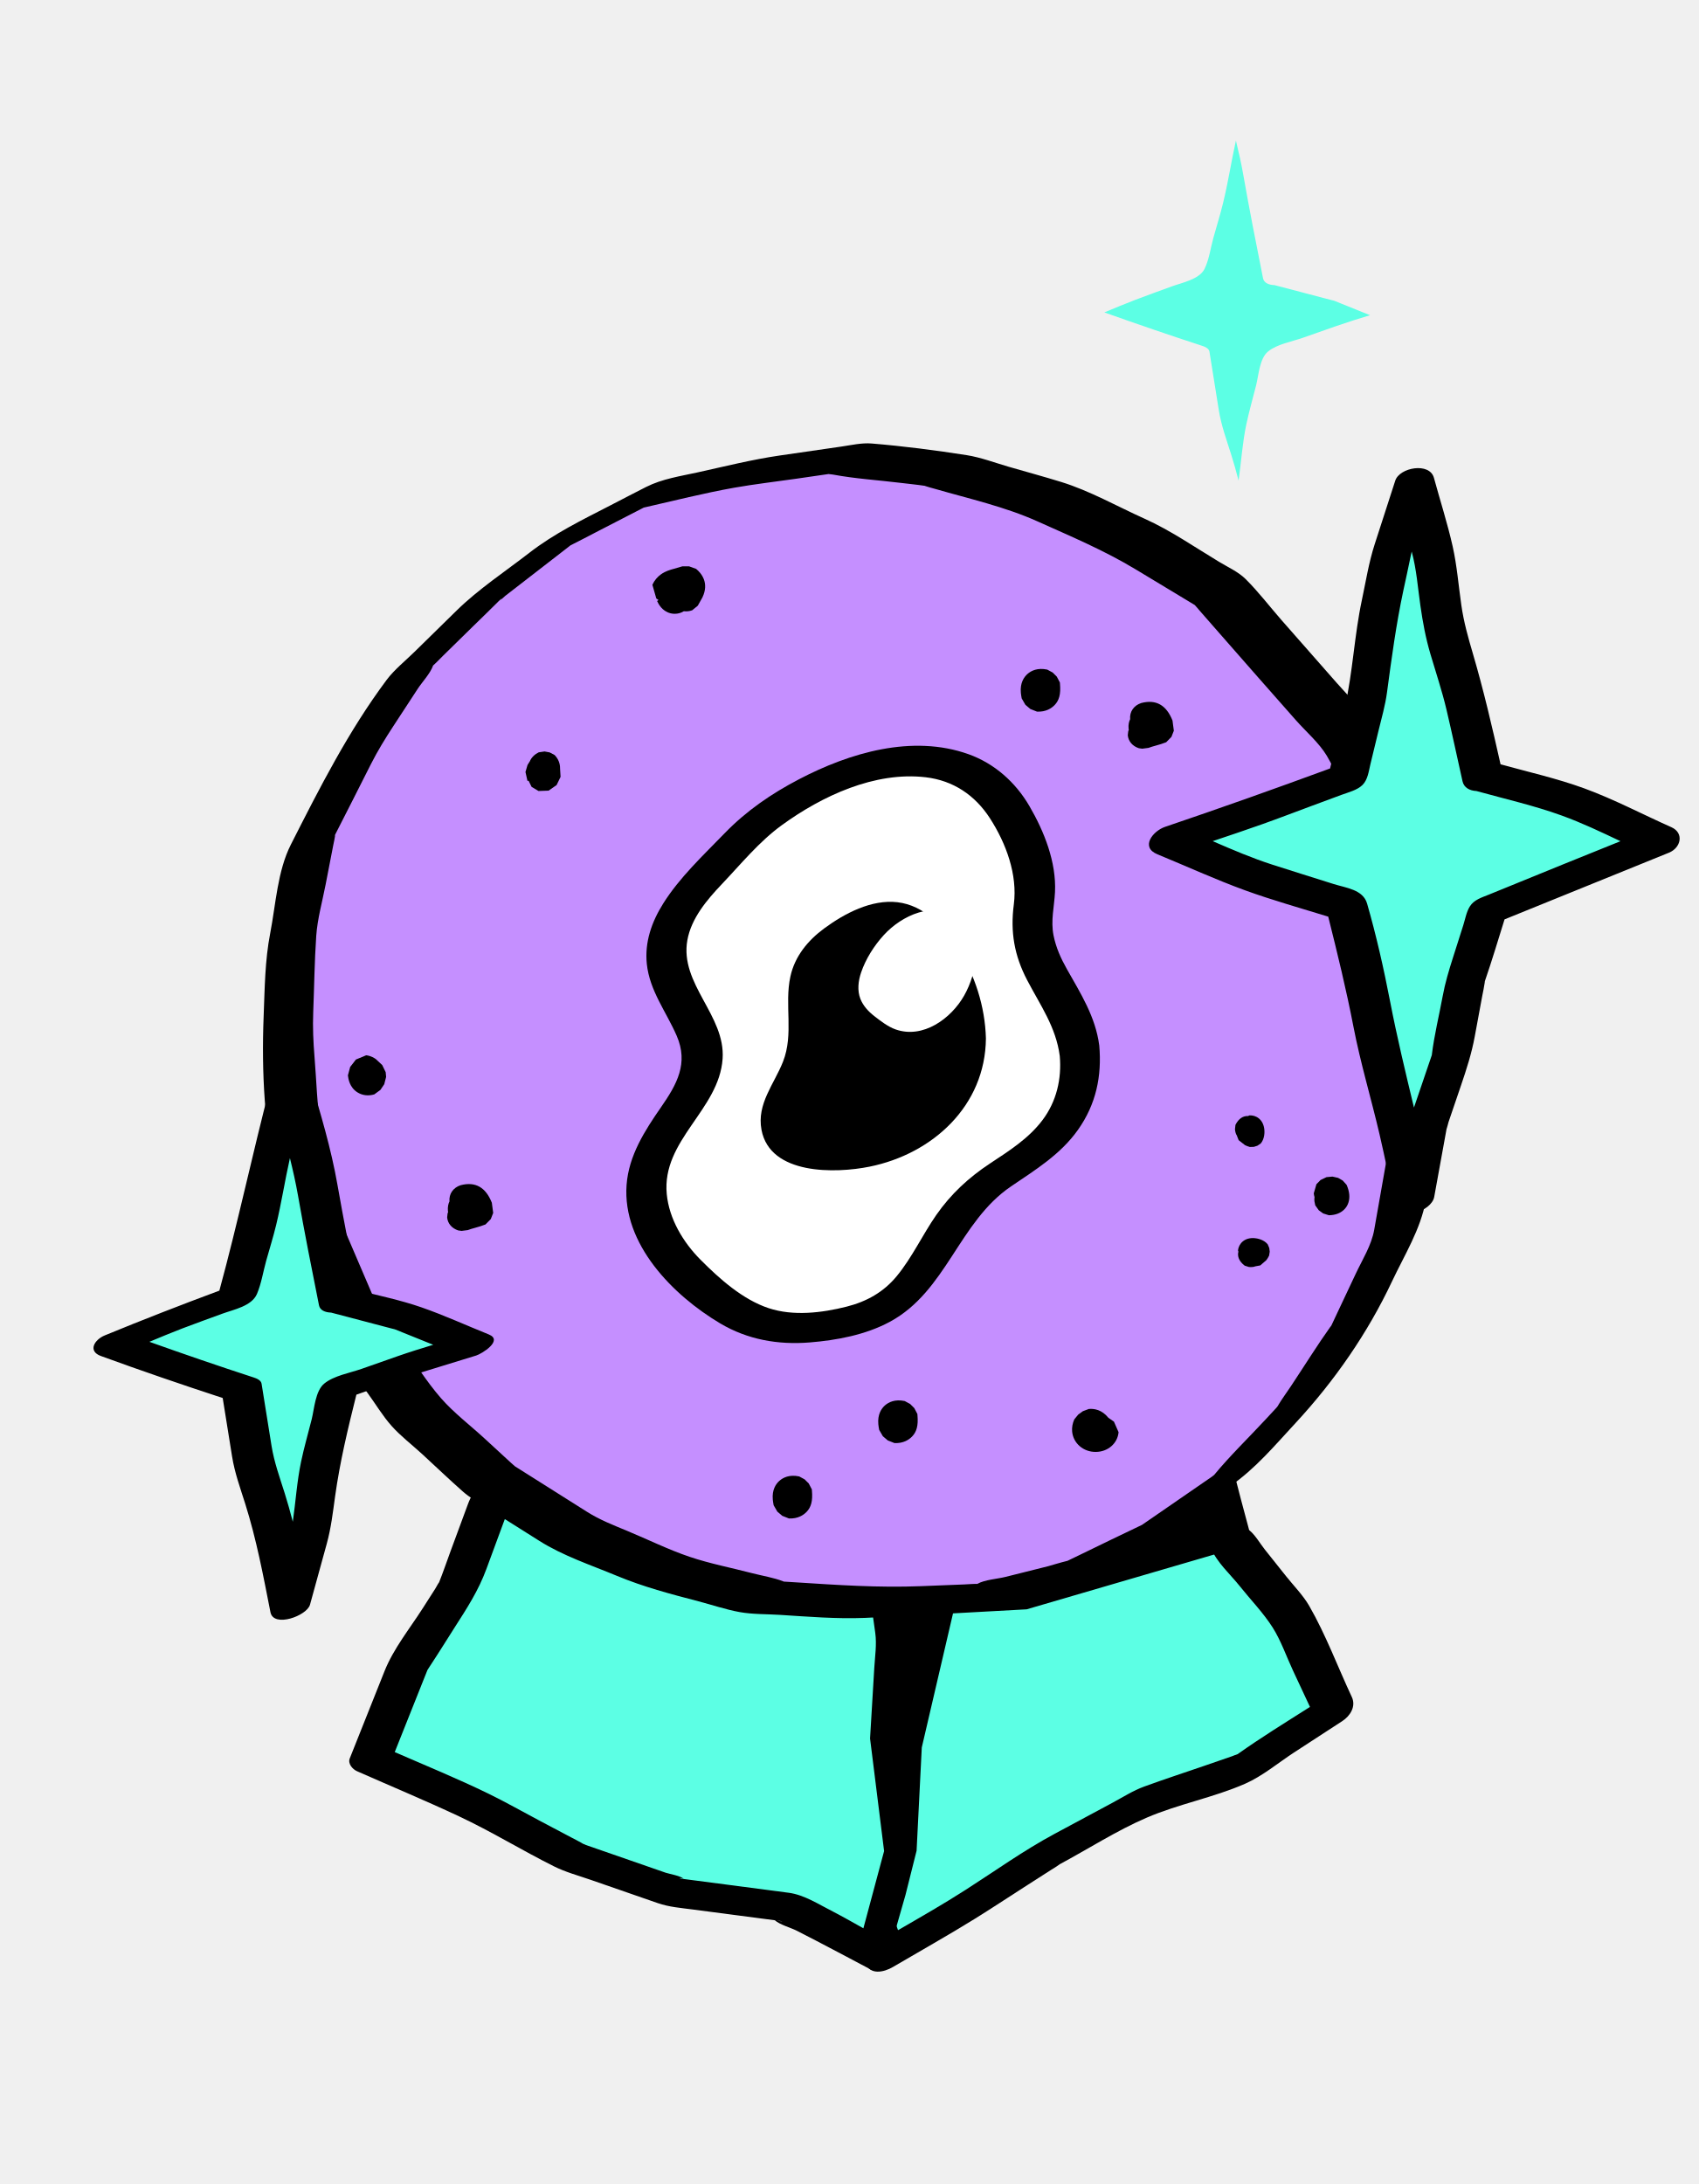
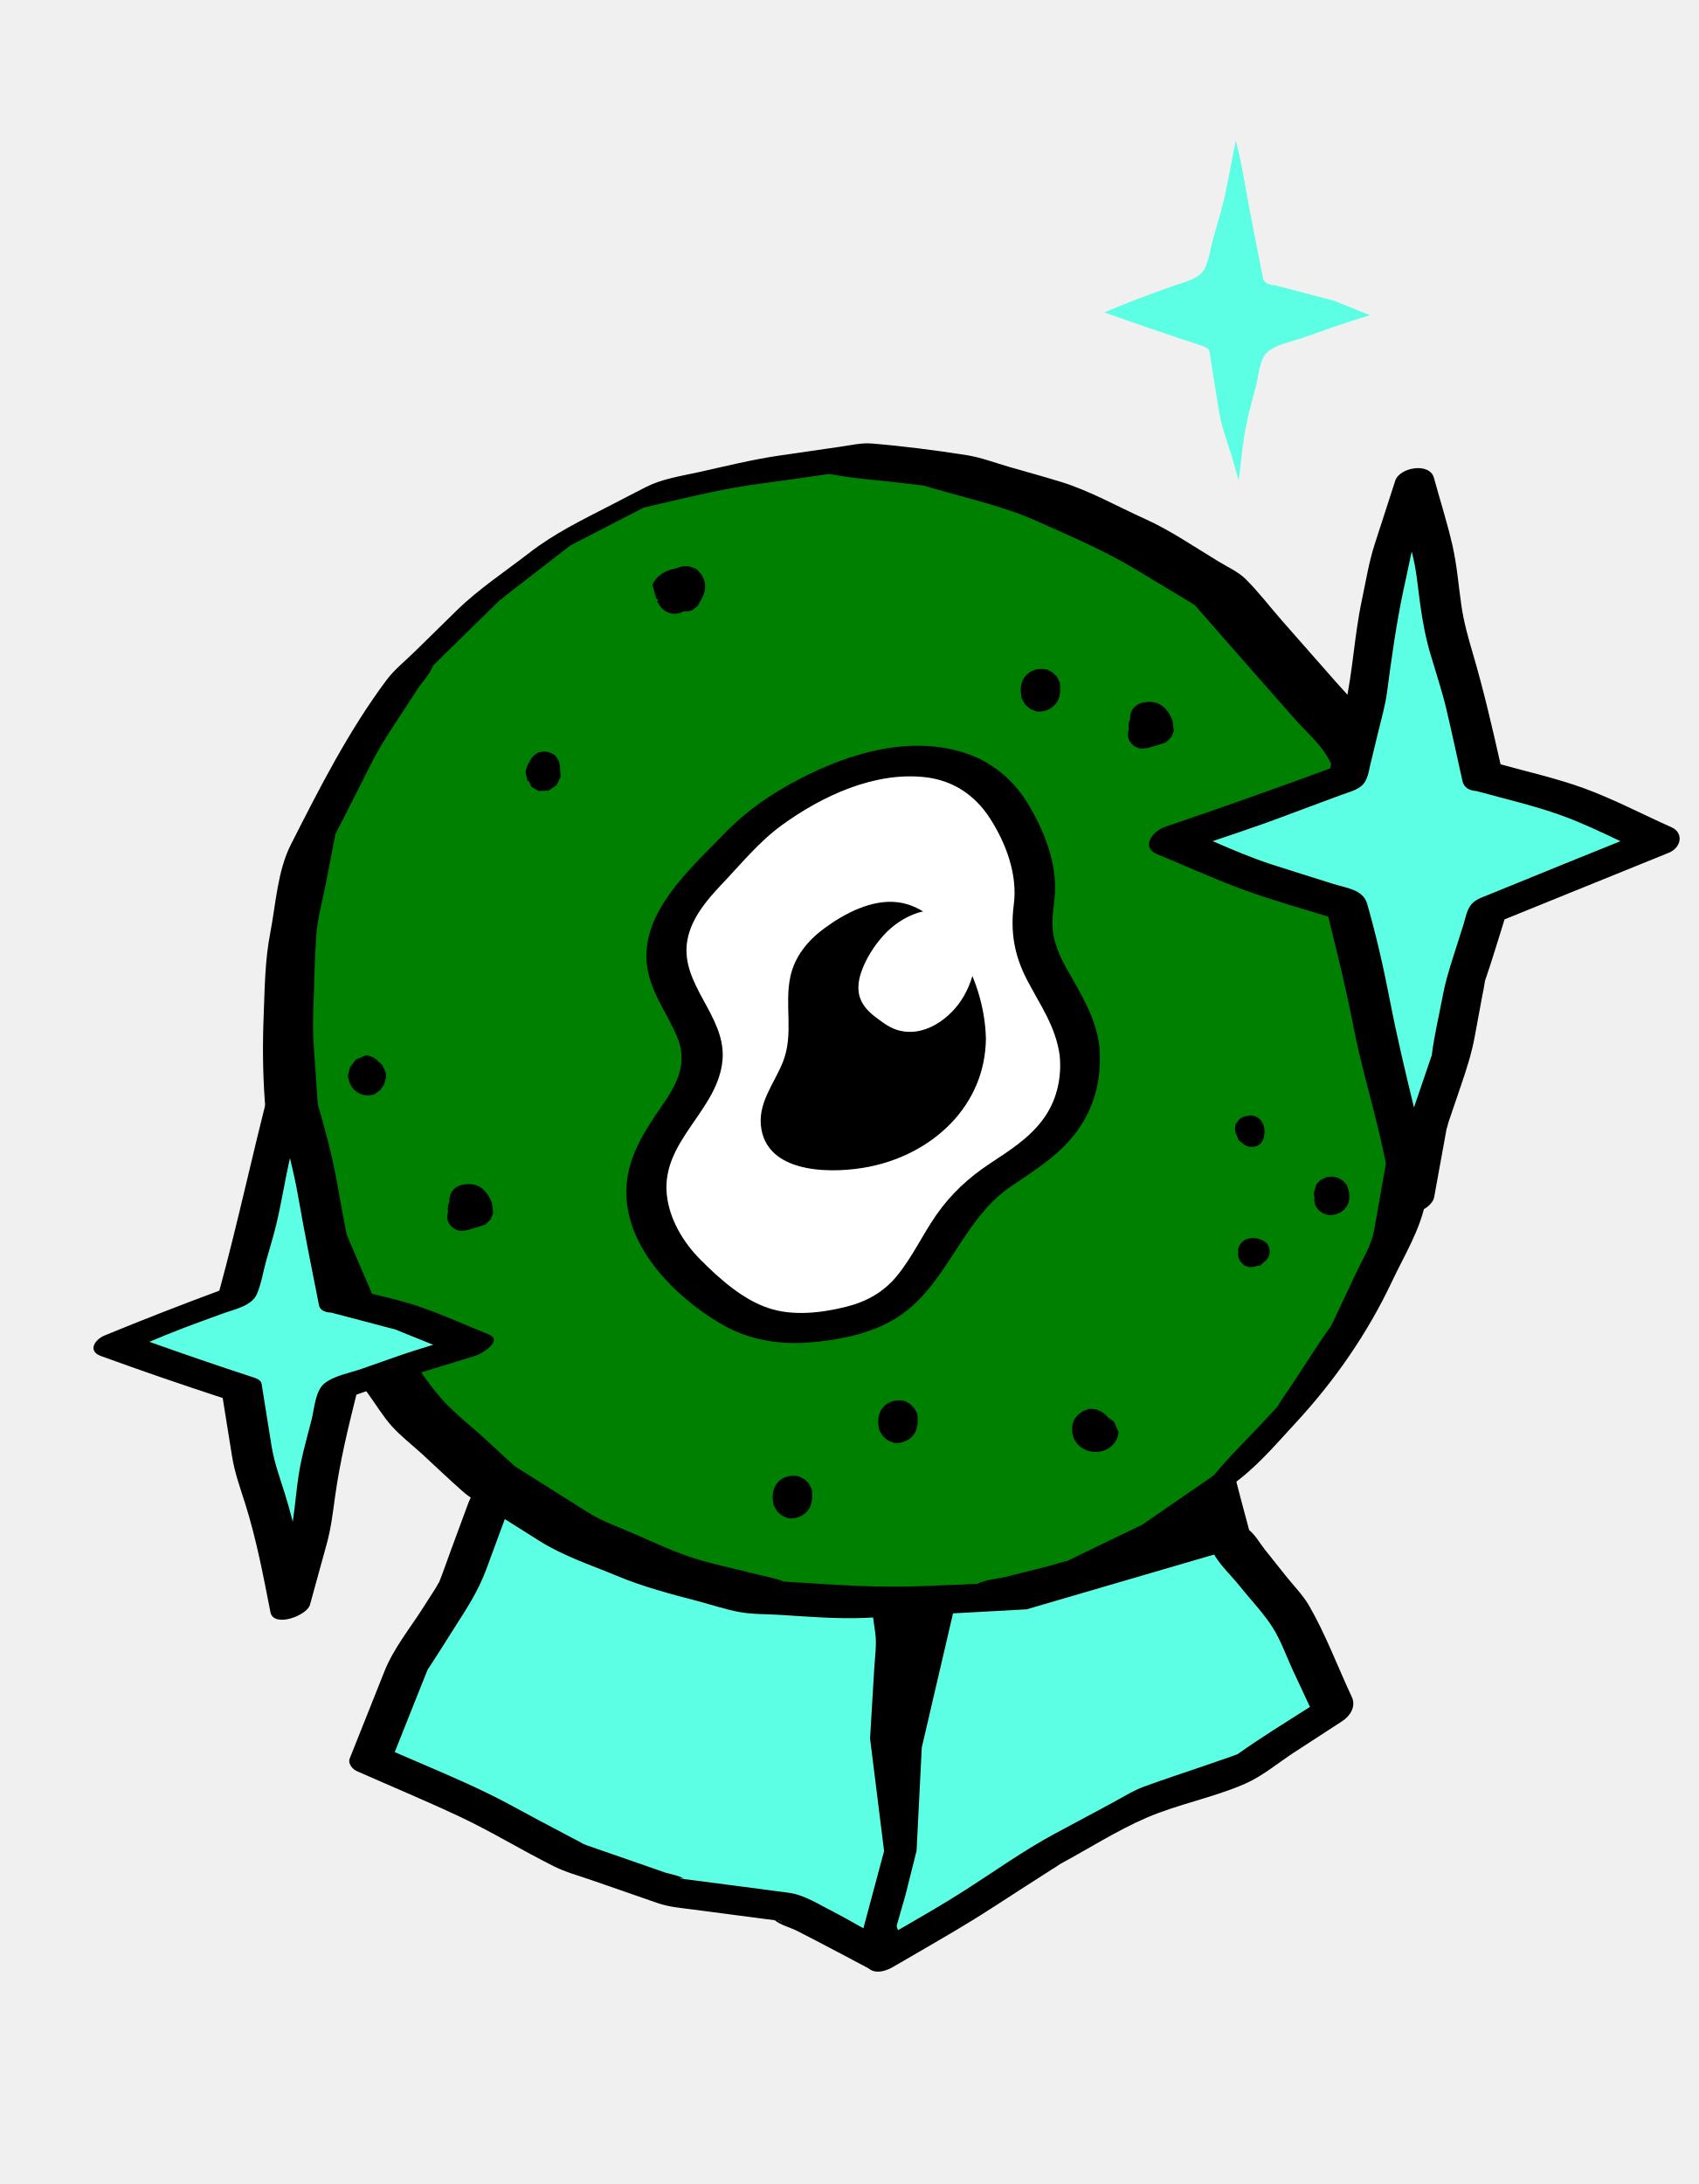
<svg xmlns="http://www.w3.org/2000/svg" height="180" viewBox="0 0 140 180" width="140">
  <g fill="none" fill-rule="evenodd">
    <path d="m0 0h140v180h-140z" />
    <path d="m83.784 94.672 4.217 6.675 3.656 6.904 2.062 7.71 4.969 6.241 3.574 7.641-7.583 4.933-8.17 2.819-7.467 4.009-7.14 4.578-6.682 3.93-2.32-6.569-2.155-7.442-2.213-7.423-1.728-7.566-3.457-7.763 8.131-4.646 8.058-3.677 7.01-5.312z" fill="#5cffe4" transform="translate(7.705 11)" />
    <g transform="translate(7.705 11.397)">
      <path d="m61.852 109.481-.041.024.065-.035c-.006.004-.017.007-.024.011m-6.627 11.942c.023.12.04.19.053.226-.018-.074-.036-.149-.051-.224z" fill="#000" />
      <path d="m94.306 133.176c-.139.041-.415.157-.453.17-.776.269-1.555.536-2.332.805-1.64.565-3.292 1.102-4.921 1.698-.909.331-1.745.87-2.595 1.326l-4.796 2.574c-2.524 1.356-4.886 3.05-7.297 4.594-1.827 1.172-3.715 2.253-5.597 3.34-.644-1.774-1.307-3.547-1.87-5.344-.765-2.445-1.414-4.927-2.137-7.384-.724-2.46-1.556-4.9-2.199-7.381-.34-1.315-.605-2.652-.908-3.975-.288-1.264-.455-2.652-.938-3.858-.887-2.211-1.916-4.376-2.906-6.548l5.483-3.134c.324-.185.65-.367.97-.554-.023.011-.042.02-.044.016l.086-.04c.047-.028.096-.053.143-.082.27-.16.036-.015-.118.07l.292-.132c1.383-.61 2.752-1.255 4.127-1.882 1.128-.514 2.271-1.004 3.387-1.545.799-.388 1.476-.996 2.181-1.53 1.855-1.405 3.68-2.865 5.578-4.214 1.838-1.307 3.697-2.588 5.552-3.873 1.202 1.864 2.439 3.717 3.548 5.632.651 1.124 1.221 2.304 1.828 3.452l1.238 2.336c.133.253.264.51.403.761.06.11.1.217.119.27.31 1.217.648 2.427.973 3.639.335 1.253.552 2.642 1.03 3.85.442 1.118 1.586 2.139 2.326 3.068.895 1.124 1.965 2.223 2.735 3.437.684 1.079 1.135 2.394 1.676 3.551l1.4 2.995c-2.004 1.272-4.034 2.52-5.964 3.892m-25.293-29.651c-.085.06-.14.098-.143.094-.012-.015.06-.055.143-.094m.061-.03c.138-.061.242-.098 0 0m21.045 5.214-.044-.174zm13.602 19.762c-1.161-2.48-2.152-5.155-3.52-7.525-.503-.87-1.274-1.649-1.9-2.434l-1.75-2.197c-.387-.486-.768-1.162-1.244-1.564l-.052-.044-.098-.368-.59-2.204c-.419-1.567-.786-3.16-1.26-4.711-.29-.952-.871-1.83-1.336-2.706-.782-1.478-1.547-2.965-2.348-4.433-1.307-2.403-2.92-4.673-4.381-6.985-.48-.76-1.594-.499-2.342.119-3.895 2.715-7.748 5.44-11.533 8.309-.12.09-1.825 1.411-2.344 1.79-.179.072-.355.16-.532.242l-2.092.954c-2.066.943-4.203 1.792-6.177 2.921l-7.547 4.313c-.691.394-1.118 1.24-.787 1.98 1.111 2.498 2.198 5.01 3.337 7.495l-.005-.025.007.028.003.008c.073.16.08.31.048.215.011.048.024.095.033.143.124.685.312 1.365.466 2.044.36 1.572.71 3.146 1.077 4.716.58 2.466 1.431 4.89 2.154 7.316.712 2.388 1.39 4.785 2.083 7.178.717 2.484 1.683 4.905 2.544 7.343.361 1.025 1.52.764 2.257.331 2.254-1.325 4.543-2.605 6.766-3.983 1.368-.849 2.712-1.74 4.067-2.608l2.246-1.44c.2-.128.416-.245.605-.389.031-.023.044-.034.06-.047 2.37-1.271 4.7-2.776 7.163-3.837 2.626-1.132 5.518-1.657 8.135-2.807 1.416-.621 2.727-1.727 4.015-2.566l3.985-2.592c.659-.429 1.144-1.215.787-1.98" fill="#000" />
      <path d="m38.713 107.347-5.895 4.664-2.717 7.359-4.206 6.576-3.053 7.659 8.565 3.788 7.995 4.226 8.518 2.957 9.248 1.214 6.763 3.389 2.182-7.629-.413-9.068.542-9.071-1.275-9.064.178-9.628-9.474-.457-8.908 1.102z" fill="#5cffe4" />
      <path d="m57.301 144.6c-1.672-.224-3.345-.44-5.017-.66l-2.853-.373c-.298-.04-.594-.08-.892-.117-.538-.07.032-.085.109.014-.2-.255-1.19-.414-1.482-.515l-2.869-.997-2.817-.978-.89-.309c-.06-.02-.175-.074-.265-.116l-.122-.074c-.278-.16-.568-.3-.852-.45l-2.618-1.385c-1.39-.733-2.764-1.52-4.176-2.207-2.529-1.231-5.145-2.303-7.726-3.426l2.32-5.823c.126-.315.254-.63.378-.945.064-.1.125-.202.192-.3.697-1.054 1.361-2.129 2.04-3.193 1.035-1.615 1.964-3.04 2.625-4.83l1.48-4.01c.173-.466.37-.931.52-1.406.38-.208.774-.636 1.089-.887l1.899-1.502 2.278-1.802c1.706-.42 3.413-.84 5.12-1.262.76-.187 1.527-.36 2.284-.561h.047c.37-.013.75-.093 1.119-.139l6.761-.835c.188-.023.438-.025.643-.072l.031.003c.904.075 1.819.087 2.723.131l5.003.242c-.074 2.845-.23 5.708-.152 8.547.029 1.054.264 2.122.41 3.165.267 1.886.54 3.773.798 5.66.13.948-.023 1.924-.081 2.876l-.348 5.822 1.157 9.277-1.707 6.366s-1.894-1.073-2.509-1.38c-1.165-.584-2.343-1.374-3.65-1.55zm-1.006 2.283c.053.007.106.016.16.022.625.062.164.065-.16-.022zm14.617-25.592s-4.016-4.124-4.202-7.145c-.196-3.183.116-6.469.174-9.658.013-.637-.953-.913-1.423-.935l-5.55-.268c-1.53-.075-3.13-.296-4.658-.136-3.577.375-7.216.707-10.71 1.567l-6.143 1.514c-.068.015-.134.03-.2.05l-.097.024c-.252.062-.513.203-.722.392l-.006.005-5.371 4.25c-.604.478-.886.935-1.152 1.652-.476 1.29-.95 2.577-1.427 3.865-.318.861-.612 1.738-.955 2.59.042-.142-.196.323-.295.477l-1.028 1.607c-1.07 1.674-2.42 3.34-3.158 5.194l-2.865 7.189c-.174.437.231.895.596 1.056 2.798 1.237 5.63 2.416 8.401 3.715 2.672 1.251 5.199 2.812 7.838 4.128.957.478 2.028.765 3.037 1.115l5.506 1.911c.945.328 1.92.401 2.91.531l5.996.787.755.1c.397.359 1.343.628 1.76.838 1.628.816 6.183 3.24 6.183 3.24s1.237-.618 1.542-1.686l1.283-4.483.914-3.643.428-8.508 2.64-11.334z" fill="#000" />
-       <path d="m109.878 73.404-.919 8.148-1.43 8.116-3.52 7.476-4.574 6.879-5.636 6.081-6.829 4.707-7.456 3.596-8.014 2.008-8.205.327-8.147-.518-7.9-2.068-7.559-3.141-6.965-4.397-6.095-5.609-4.892-6.71-3.265-7.615-1.836-8.014-.658-8.14.322-8.176 1.57-8.107 3.736-7.368 4.507-6.897 5.881-5.768 6.524-5.051 7.372-3.801 8.088-1.787 8.186-1.186 8.208 1.007 7.884 2.284 7.462 3.354 7.053 4.254 5.424 6.197 5.474 6.192 3.35 7.569 1.953 7.997z" fill="#c58fff" />
+       <path d="m109.878 73.404-.919 8.148-1.43 8.116-3.52 7.476-4.574 6.879-5.636 6.081-6.829 4.707-7.456 3.596-8.014 2.008-8.205.327-8.147-.518-7.9-2.068-7.559-3.141-6.965-4.397-6.095-5.609-4.892-6.71-3.265-7.615-1.836-8.014-.658-8.14.322-8.176 1.57-8.107 3.736-7.368 4.507-6.897 5.881-5.768 6.524-5.051 7.372-3.801 8.088-1.787 8.186-1.186 8.208 1.007 7.884 2.284 7.462 3.354 7.053 4.254 5.424 6.197 5.474 6.192 3.35 7.569 1.953 7.997z" fill="green" />
      <path d="m106.713 83.443-1.148 6.513c-.226 1.284-.971 2.453-1.523 3.625l-1.5 3.184c-.16.34-.321.681-.481 1.024-.185.394-.04.064-.042.067-1.153 1.618-2.206 3.319-3.307 4.974-.356.537-.754 1.07-1.085 1.626.059-.077.046-.032-.065.1-.02.034-.043.065-.062.098.024-.042.038-.06.057-.091-.025.03-.04.05-.075.088-.292.308-.579.624-.868.936-1.406 1.517-2.928 2.983-4.246 4.58-.063.052-.125.102-.178.138l-2.679 1.847-2.68 1.847c-.134.092-.268.187-.404.279-1.713.808-3.412 1.647-5.118 2.47l-1.023.493c-.571.137-1.512.424-1.603.447l-3.512.88c-.666.167-1.718.229-2.323.577-.354-.008-.717.03-1.071.044l-3.583.142c-3.492.139-6.888-.097-10.379-.32-.305-.019-.61-.034-.916-.057-.019-.008-.03-.014-.057-.024-.797-.312-1.713-.45-2.54-.666-1.707-.446-3.493-.787-5.165-1.352-1.744-.589-3.44-1.43-5.14-2.135-1.163-.484-2.265-.908-3.325-1.579-1.84-1.16-3.681-2.323-5.522-3.486-.135-.085-.272-.168-.406-.256-.024-.03-.258-.225-.326-.287-.726-.67-1.453-1.338-2.18-2.006-1.177-1.083-2.53-2.111-3.585-3.314-1.254-1.43-2.287-3.136-3.407-4.673-.763-1.046-1.424-1.927-1.93-3.105l-2.546-5.94c-.511-1.192-.69-2.52-.979-3.782l-.782-3.413c-.084-.364-.15-.738-.251-1.097-.033-.112-.049-.166-.058-.19-.266-1.963-.322-3.978-.482-5.952-.101-1.256-.154-2.415-.105-3.672.083-2.093.104-4.2.248-6.291.098-1.413.506-2.84.774-4.23.212-1.088.421-2.177.633-3.265.052-.275.123-.55.16-.828.002-.014-.182.318.02-.075.983-1.912 1.946-3.836 2.918-5.752.557-1.099 1.162-2.081 1.836-3.114l2.035-3.113c.363-.554 1.039-1.263 1.256-1.905.288-.254.554-.542.829-.813l2.504-2.456c.692-.677 1.39-1.347 2.072-2.031-.015.005-.03.014-.046.018.017-.004.038-.02.056-.029.322-.322.254-.175.108-.059.152-.109.321-.288.418-.364l5.247-4.062.135-.106c.777-.386 1.544-.795 2.314-1.192l3.724-1.92c2.487-.565 4.974-1.198 7.482-1.643 1.667-.295 3.36-.486 5.034-.729l2.594-.376c.04-.006.082-.01.124-.018.076.012.25.024.35.042 1.836.344 3.745.46 5.6.687.66.082 1.327.143 1.986.243.011.005.026.013.057.023.252.09.52.15.777.226 2.84.822 5.76 1.47 8.46 2.684 2.759 1.24 5.49 2.387 8.077 3.948l4.77 2.877c.049.029.082.051.11.069.14.146.269.308.4.46l1.87 2.135c2.015 2.303 4.035 4.601 6.063 6.894.82.928 1.908 1.864 2.547 2.927.865 1.442 1.413 3.195 2.094 4.731.445 1.006 1.007 2.014 1.297 3.078.495 1.827.9 3.684 1.347 5.523.716 2.93.94 5.895 1.272 8.894l.137 1.23c-.34 3.03-.56 6.097-1.09 9.1m5.215-11.077c0-.026.01-.052.007-.078-.293-2.646-.481-5.326-.884-7.958-.375-2.453-1.168-4.898-1.756-7.31-.567-2.318-1.82-4.506-2.782-6.68-.298-.676-.526-1.419-.982-1.999-.95-1.214-2.06-2.332-3.082-3.486-1.513-1.712-3.022-3.428-4.527-5.148-.977-1.117-1.903-2.335-2.958-3.381-.606-.6-1.46-.98-2.188-1.42-2.017-1.216-3.987-2.585-6.14-3.553-2.246-1.01-4.509-2.298-6.863-3.025-1.44-.444-2.896-.84-4.342-1.258-1.133-.328-2.287-.77-3.453-.954-2.578-.405-5.231-.746-7.83-.96-.83-.069-1.677.133-2.5.252l-5.09.738c-2.27.33-4.495.89-6.735 1.384-1.446.32-2.941.536-4.271 1.207-.997.503-1.984 1.023-2.974 1.534-2.33 1.2-4.589 2.295-6.661 3.9-1.993 1.544-4.173 2.978-5.977 4.745l-3.482 3.414c-.76.748-1.669 1.469-2.31 2.33-3.15 4.23-5.5 8.866-7.876 13.548-1.105 2.18-1.24 4.903-1.7 7.286-.445 2.29-.453 4.556-.546 6.89-.18 4.582.068 9.279 1.093 13.754.52 2.27.856 4.63 1.774 6.773l2.022 4.715c.305.713.552 1.46.992 2.098.861 1.255 1.797 2.465 2.694 3.695.647.887 1.241 1.887 1.973 2.707.754.845 1.71 1.573 2.541 2.339 1.115 1.025 2.21 2.076 3.345 3.077.572.504 1.25.873 1.893 1.28l4.393 2.772c1.977 1.249 4.238 1.988 6.392 2.884 2.217.92 4.397 1.491 6.725 2.1 1.119.293 2.247.679 3.384.886 1.083.197 2.248.163 3.343.233 2.345.149 4.648.341 6.993.249 2.432-.098 13.334-.707 13.334-.707l17.182-5.02s.568-1.759-.422-5.122c2.1-1.448 3.676-3.348 5.409-5.216 3.192-3.445 5.935-7.394 7.938-11.65 1.024-2.172 2.375-4.32 2.794-6.699.426-2.417.964-4.843 1.259-7.28.311-2.584.583-5.172.875-7.758.006-.055-.014-.087-.024-.128" fill="#000" />
      <path d="m33.514 38.084c-.01.008-.02.013-.03.02.01-.007.02-.012.03-.02m-.106.058-.01.01c.03-.013.06-.029.086-.049-.027.02-.051.027-.076.039m64.154 66.415c.02-.035.044-.066.064-.101-.017.022-.043.064-.069.107zm-64.046-66.474h-.002z" fill="#000" />
    </g>
    <path d="m37.355 25.133c.346 3.262-.857 5.427-2.405 7.112-1.832 1.993-4.526 3.104-6.152 4.704-1.62 1.596-2.542 3.256-3.381 4.66-1.043 1.747-1.895 3.127-3.524 4.286-1.207.86-2.714 1.477-5.194 1.859-1.855.285-4.131.445-6.305-.415-1.946-.768-3.647-2.286-5.207-3.71-1.659-1.512-2.776-3.276-3.295-5.237-.63-2.385.055-4.513 1.337-6.586 1.248-2.017 3.089-3.913 3.067-6.243-.028-2.524-2.582-4.86-2.954-7.787-.261-2.06.604-4.325 3.47-7.208 1.604-1.613 2.907-3.27 4.391-4.425 1.84-1.432 3.725-2.36 5.368-3.17 2.155-1.059 4.157-1.452 5.942-1.621 2.352-.223 4.34.122 5.982 1.03 1.88 1.04 3.056 2.74 3.897 4.593.869 1.911 1.559 3.992 1.2 5.997-.472 2.656.236 4.404 1.234 6.16 1.018 1.791 2.268 3.544 2.53 6" fill="#fff" transform="translate(51.623 61.463)" />
    <path d="m34.316 30.838c-1.16 1.547-2.768 2.55-4.359 3.603-1.741 1.153-3.208 2.508-4.406 4.23-1.141 1.641-1.985 3.494-3.26 5.042-1.088 1.323-2.487 2.098-4.131 2.514-2.044.516-4.392.799-6.43.124-2.141-.71-4.053-2.421-5.62-3.998-1.427-1.435-2.58-3.357-2.776-5.403-.424-4.444 4.312-6.941 4.604-11.149.247-3.581-3.557-6.16-2.904-9.784.326-1.805 1.617-3.321 2.84-4.61 1.582-1.663 3.074-3.504 4.94-4.859 3.319-2.412 7.672-4.445 11.87-3.95 2.264.268 4.058 1.475 5.287 3.377 1.327 2.053 2.291 4.647 1.97 7.106-.297 2.265.039 4.204 1.095 6.228 1.085 2.08 2.38 3.868 2.692 6.26.166 1.887-.268 3.744-1.412 5.269m4.666-6.141c-.307-2.359-1.528-4.27-2.671-6.298-.494-.875-.897-1.773-1.095-2.762-.246-1.232.059-2.353.119-3.578.12-2.462-.889-4.997-2.112-7.093-1.14-1.954-2.873-3.504-5.017-4.27-4.64-1.655-9.802-.114-13.973 2.067-2.278 1.189-4.337 2.601-6.129 4.45-1.763 1.82-3.719 3.645-5.07 5.803-.944 1.504-1.53 3.175-1.343 4.966.23 2.21 1.605 3.946 2.464 5.924.984 2.268.019 3.993-1.29 5.88-1.341 1.934-2.665 3.99-2.842 6.407-.36 4.879 3.826 9.102 7.71 11.412 2.26 1.342 4.773 1.783 7.376 1.573 2.237-.18 4.616-.625 6.61-1.7 4.676-2.52 5.679-8.23 9.987-11.158 2.02-1.373 4.093-2.638 5.53-4.675 1.482-2.1 1.97-4.408 1.747-6.948" fill="#000" transform="translate(51.623 61.463)" />
    <path d="m27.311 16.655c-1.127-1.758-2.774-3.502-4.96-3.759-2.14-.25-4.353.919-6.026 2.148-1.355.994-2.438 2.307-2.8 3.976-.509 2.335.296 4.73-.61 7.022-.732 1.854-2.173 3.469-1.772 5.61.7 3.745 6.116 3.603 8.904 3.039 5.204-1.053 9.545-5.012 9.594-10.57-.068-2.627-.912-5.253-2.33-7.466" fill="#000" transform="translate(51.623 61.463)" />
    <path d="m26.454 14.497c1.595 1.069 1.721 3.534.63 5.774s-3.015 3.449-4.61 2.38c-1.594-1.07-3.763-2.178-.996-6.2 1.43-2.078 3.381-3.024 4.976-1.954" fill="#fff" transform="translate(51.623 61.463)" />
    <path d="m25.504 14.875c1.466 1.023 1.464 3.01.966 4.556-.287.894-.74 1.74-1.378 2.433-.235.256-.51.481-.783.623.159-.082-.123.051-.129.053.148-.055.017.023-.008-.002l.092-.019c-.116.015-.123.019-.023.01-.116.01-.04.02-.189-.008-.514-.092-.97-.464-1.392-.762-.394-.276-.784-.583-1.073-.973-.812-1.098-.27-2.529.339-3.583.515-.893 1.172-1.83 2.055-2.394.213-.137.255-.155.453-.226-.221.079.142-.018-.009.003-.169.024.326-.03.099-.017.27-.016.677.11.98.306.383.247.934.13 1.333-.03.14-.057.934-.49.566-.727-2.066-1.33-4.678-.158-6.182 1.488-.792.867-1.488 1.964-1.867 3.08-.235.69-.332 1.489-.056 2.183.228.573.66 1.036 1.14 1.41.516.403 1.133.879 1.75 1.097 2.271.805 4.585-.89 5.656-2.78 1.08-1.905 1.662-5.01-.44-6.478-.37-.257-.946-.124-1.333.031-.152.061-.925.476-.567.726" fill="#fff" transform="translate(51.623 61.463)" />
    <path d="m46.068 36.8.323 1.13.18.124-.114.086c.108.226.391.825 1.109 1.01.38.089.765.029 1.096-.172.205.025.438.013.686-.077l.463-.379.38-.678c.576-1.2-.079-1.992-.518-2.355l-.576-.209-.551-.003-.727.211c-.276.077-.656.18-1.021.434-.318.22-.568.524-.73.877m-9.386 16.996.831-.03.66-.46.327-.675-.04-.657c0-.167.004-.677-.448-1.141l-.41-.217-.42-.078-.48.07-.229.132c-.37.26-.506.586-.486.573l.002-.004-.214.345-.168.577.165.736.091-.021.247.508zm39.757-8.09c.014.146.04.301.07.461l.302.523.41.348.55.217c.737.033 1.194-.277 1.452-.542.361-.376.523-.877.44-1.768l-.008-.093-.254-.482-.337-.336-.449-.243c-.807-.174-1.33.097-1.63.36-.29.257-.621.736-.546 1.555m-20.446 66.497c.014.146.041.302.07.461l.303.523.408.348.551.218c.737.032 1.194-.277 1.452-.542.361-.376.523-.878.44-1.769l-.008-.092-.253-.482-.338-.337-.448-.243c-.807-.174-1.33.097-1.632.36-.29.257-.62.736-.545 1.555m-32.027-34.24.155-.602-.036-.392-.286-.588-.526-.489c-.103-.073-.379-.265-.794-.315l-.845.35-.476.613-.187.693c.038.292.129.976.774 1.393.406.26.902.323 1.4.175l.506-.37zm72.244 4.886c.338-.4.316-.966.301-1.13-.08-.87-.702-1.225-1.246-1.186l-.098.054c-.4-.027-.777.203-1.04.727l-.04.365c.02.22.083.413.146.492l.156.402.523.41c.128.06.256.114.402.151l.33-.01.29-.092zm.576 8.309c-.33-.407-.891-.49-1.055-.506-.87-.083-1.333.463-1.395 1.005l.033.106c-.1.389.056.8.522 1.155l.352.109c.219.02.42-.006.51-.052l.424-.08.5-.436c.082-.116.16-.23.223-.368l.052-.326-.037-.302-.13-.305zm6.721-4.109c-.023-.25-.097-.515-.217-.791l-.324-.359-.376-.218-.467-.105-.49.045-.491.236-.342.35-.217.75c.01.107.032.211.062.31-.016.11-.02.224-.009.341l.07.338.29.406.36.26.473.15c.56-.01 1.001-.185 1.315-.529.277-.303.406-.724.363-1.184m-19.014 19.59-.381-.866-.459-.32c-.542-.67-1.175-.765-1.611-.725l-.488.183-.388.28-.321.393c-.148.325-.21.672-.179 1.006.09.966.929 1.687 1.944 1.677.996 0 1.804-.7 1.883-1.628m-55.15-19.018c-.092.187-.16.445-.128.8l.02.054-.049.149-.035.318c.045.499.387.9.912 1.07l.278.039.51-.066c.192-.074.4-.13.613-.19.293-.082.585-.167.85-.276l.434-.441.198-.508-.111-.839c-.504-1.273-1.354-1.764-2.576-1.444-.612.198-.972.722-.916 1.335m56.104-39.742c-.094.186-.161.444-.128.8 0 .004.02.053.02.053l-.05.15-.036.317c.046.5.388.9.914 1.071l.277.038.512-.066c.19-.074.398-.13.612-.19.293-.081.584-.167.85-.275l.433-.442.198-.507-.111-.84c-.504-1.272-1.354-1.764-2.575-1.444-.614.199-.973.722-.916 1.335m-20.756 58.11c.014.146.04.3.07.461l.303.523.409.348.55.217c.737.033 1.194-.277 1.452-.542.362-.376.523-.877.441-1.768l-.008-.093-.255-.482-.337-.336-.448-.243c-.808-.174-1.33.097-1.631.358-.29.259-.62.738-.546 1.557" fill="#000" transform="translate(7.705 11.397)" />
    <path d="m114.469 52.557-1.387-6.203-1.752-5.969-.89-6.18-1.581-5.785-1.85 5.71-1.294 6.079-.831 6.195-1.518 6.267-7.336 2.717-7.401 2.508 7.222 2.966 7.424 2.345 1.55 6.185 1.179 6.106 1.595 6.011 1.261 5.857 1.069-5.893 2.01-5.907 1.131-6.122 1.839-5.783 6.946-2.83 7.269-2.935-7.176-3.198z" fill="#5cffe4" transform="translate(7.705 11.397)" />
    <path d="m117.335 61.39-2.333.95c-.572.233-1.21.415-1.556.97-.283.452-.382 1.049-.542 1.553-.285.894-.57 1.787-.853 2.68-.337 1.058-.64 2.062-.841 3.151-.297 1.609-.7 3.232-.897 4.854l-.001.015c-.09.255-.174.512-.262.768l-.859 2.526c-.117.345-.235.686-.35 1.027-.704-2.916-1.404-5.831-1.974-8.779-.52-2.694-1.13-5.39-1.888-8.027-.335-1.165-1.728-1.29-2.76-1.616-1.68-.53-3.362-1.053-5.038-1.592-1.67-.536-3.304-1.236-4.93-1.942 1.373-.458 2.744-.921 4.105-1.404 1.367-.485 2.72-1.007 4.078-1.51.812-.301 1.622-.602 2.432-.901.568-.21 1.294-.386 1.727-.809.446-.436.518-1.141.661-1.73l.656-2.71c.257-1.06.563-2.11.708-3.192.379-2.826.753-5.604 1.346-8.391.202-.945.414-1.888.605-2.836.033-.162.067-.305.078-.352l.01-.028.002.014c.393 1.438.5 2.963.711 4.435.201 1.398.43 2.64.826 3.989.449 1.525.963 3.046 1.327 4.594.462 1.96.88 3.93 1.32 5.896.119.535.594.776 1.145.804 2.34.65 4.755 1.195 7.03 2.02 1.643.594 3.247 1.358 4.844 2.115-1.58.637-3.16 1.274-4.74 1.914-1.263.513-2.525 1.03-3.787 1.543m12.724-4.61c-2.375-1.058-4.733-2.304-7.173-3.197-2.232-.816-4.608-1.352-6.908-1.986-.689-3.066-1.39-6.09-2.276-9.109-.4-1.358-.756-2.613-.956-4.007-.231-1.604-.36-3.265-.715-4.845-.427-1.9-1.033-3.773-1.545-5.652-.357-1.303-2.833-.86-3.188.236l-1.69 5.225c-.488 1.504-.735 3.087-1.064 4.632-.619 2.904-.743 5.904-1.393 8.792-.383 1.695-.81 3.382-1.226 5.07-4.518 1.662-9.042 3.269-13.604 4.814-.992.336-2.065 1.67-.627 2.26 2.4.987 4.781 2.079 7.218 2.966 2.248.818 4.574 1.464 6.862 2.173.755 3.018 1.49 6.015 2.08 9.073.578 2.994 1.454 5.887 2.147 8.857.443 1.898.822 3.815 1.232 5.721.33 1.54 3.057.662 3.277-.553l.954-5.25.114-.63c-.118.67.045-.089.11-.282.342-1.003.682-2.007 1.025-3.01.463-1.363.878-2.636 1.138-4.048l.625-3.379c.066-.35.15-.705.196-1.06.007-.054.01-.086.012-.116.582-1.685 1.091-3.397 1.624-5.099 4.513-1.837 9.027-3.668 13.545-5.493 1.001-.404 1.268-1.63.206-2.103" fill="#000" transform="translate(7.705 11.397)" />
    <path d="m94.165.19c.23.94.445 1.883.613 2.85.497 2.84 1.059 5.664 1.621 8.493.077.384.468.554.945.569l2.226.584 1.858.488c.202.053.405.111.608.159l.205.05.054.019c.184.077.369.149.553.223l1.743.703.63.254c-.919.278-1.836.563-2.74.878-.935.326-1.866.656-2.8.983-.884.311-2.128.522-2.871 1.132-.693.57-.771 1.946-.973 2.758-.275 1.094-.592 2.188-.824 3.292-.314 1.508-.41 3.059-.628 4.585-.186-.723-.387-1.444-.616-2.165-.385-1.216-.815-2.392-1.016-3.652l-.769-4.81c-.043-.274-.396-.412-.61-.481-2.703-.88-5.381-1.8-8.054-2.751.837-.35 1.676-.697 2.52-1.023 1-.386 2.01-.74 3.014-1.112.825-.304 2.296-.584 2.722-1.444.38-.767.507-1.761.736-2.58.264-.954.564-1.906.798-2.868.413-1.696.677-3.429 1.055-5.133zm-73.951 95.555-1.198-6.012-1.026-5.859-1.776-6.017-1.589 6.061-1.198 5.814-1.584 5.692-5.273 1.945-4.975 2.05 5.053 1.841 5.58 1.818.974 6.078 1.791 5.667 1.22 6.216 1.678-6.098.819-5.909 1.488-5.955 5.533-1.944 5.575-1.714-5.409-2.179z" fill="#5cffe4" transform="translate(7.705 11.397)" />
    <path d="m25.065 100.38c-.994.346-1.99.698-2.984 1.048-.94.33-2.268.555-3.06 1.206-.736.604-.818 2.072-1.033 2.936-.293 1.167-.632 2.333-.878 3.511-.34 1.624-.444 3.296-.681 4.94-.203-.787-.422-1.573-.67-2.359-.41-1.296-.866-2.55-1.082-3.892-.275-1.71-.549-3.418-.822-5.128-.046-.291-.42-.436-.648-.51-2.886-.94-5.745-1.923-8.599-2.94.905-.379 1.812-.753 2.726-1.106 1.087-.418 2.185-.805 3.278-1.209.942-.347 2.434-.62 2.864-1.634.36-.847.515-1.849.76-2.733.274-.982.583-1.962.822-2.952.44-1.821.721-3.68 1.134-5.508.249 1.013.48 2.034.664 3.077.53 3.028 1.13 6.039 1.732 9.054.08.406.494.587.999.603l2.378.625 1.98.521c.215.056.43.119.648.17l.219.054c.023.007.045.016.059.021.195.08.393.158.59.237l1.857.749.686.276c-.986.298-1.968.604-2.939.942m7.524-1.792c-1.848-.744-3.68-1.583-5.56-2.237-1.703-.59-3.504-.967-5.26-1.408-.577-2.892-1.15-5.782-1.659-8.688-.529-3.026-1.398-5.883-2.27-8.833-.374-1.269-3.006-.352-3.26.617-1.476 5.635-2.67 11.318-4.204 16.936-3.173 1.18-6.313 2.4-9.446 3.69-.855.353-1.425 1.296-.314 1.7 3.331 1.215 6.668 2.357 10.035 3.46l.773 4.819c.214 1.34.672 2.596 1.082 3.892.93 2.947 1.484 5.904 2.08 8.94.256 1.31 3.01.296 3.26-.616l1.38-5.017c.357-1.295.507-2.589.691-3.922.397-2.856 1.057-5.582 1.753-8.372l1.851-.65 1.927-.678.633-.222c.11-.04.553-.147.104-.036-.5.122.52-.152.66-.195l1.915-.589 2.788-.857c.45-.138 2.26-1.243 1.04-1.734" fill="#000" transform="translate(7.705 11.397)" />
  </g>
</svg>
